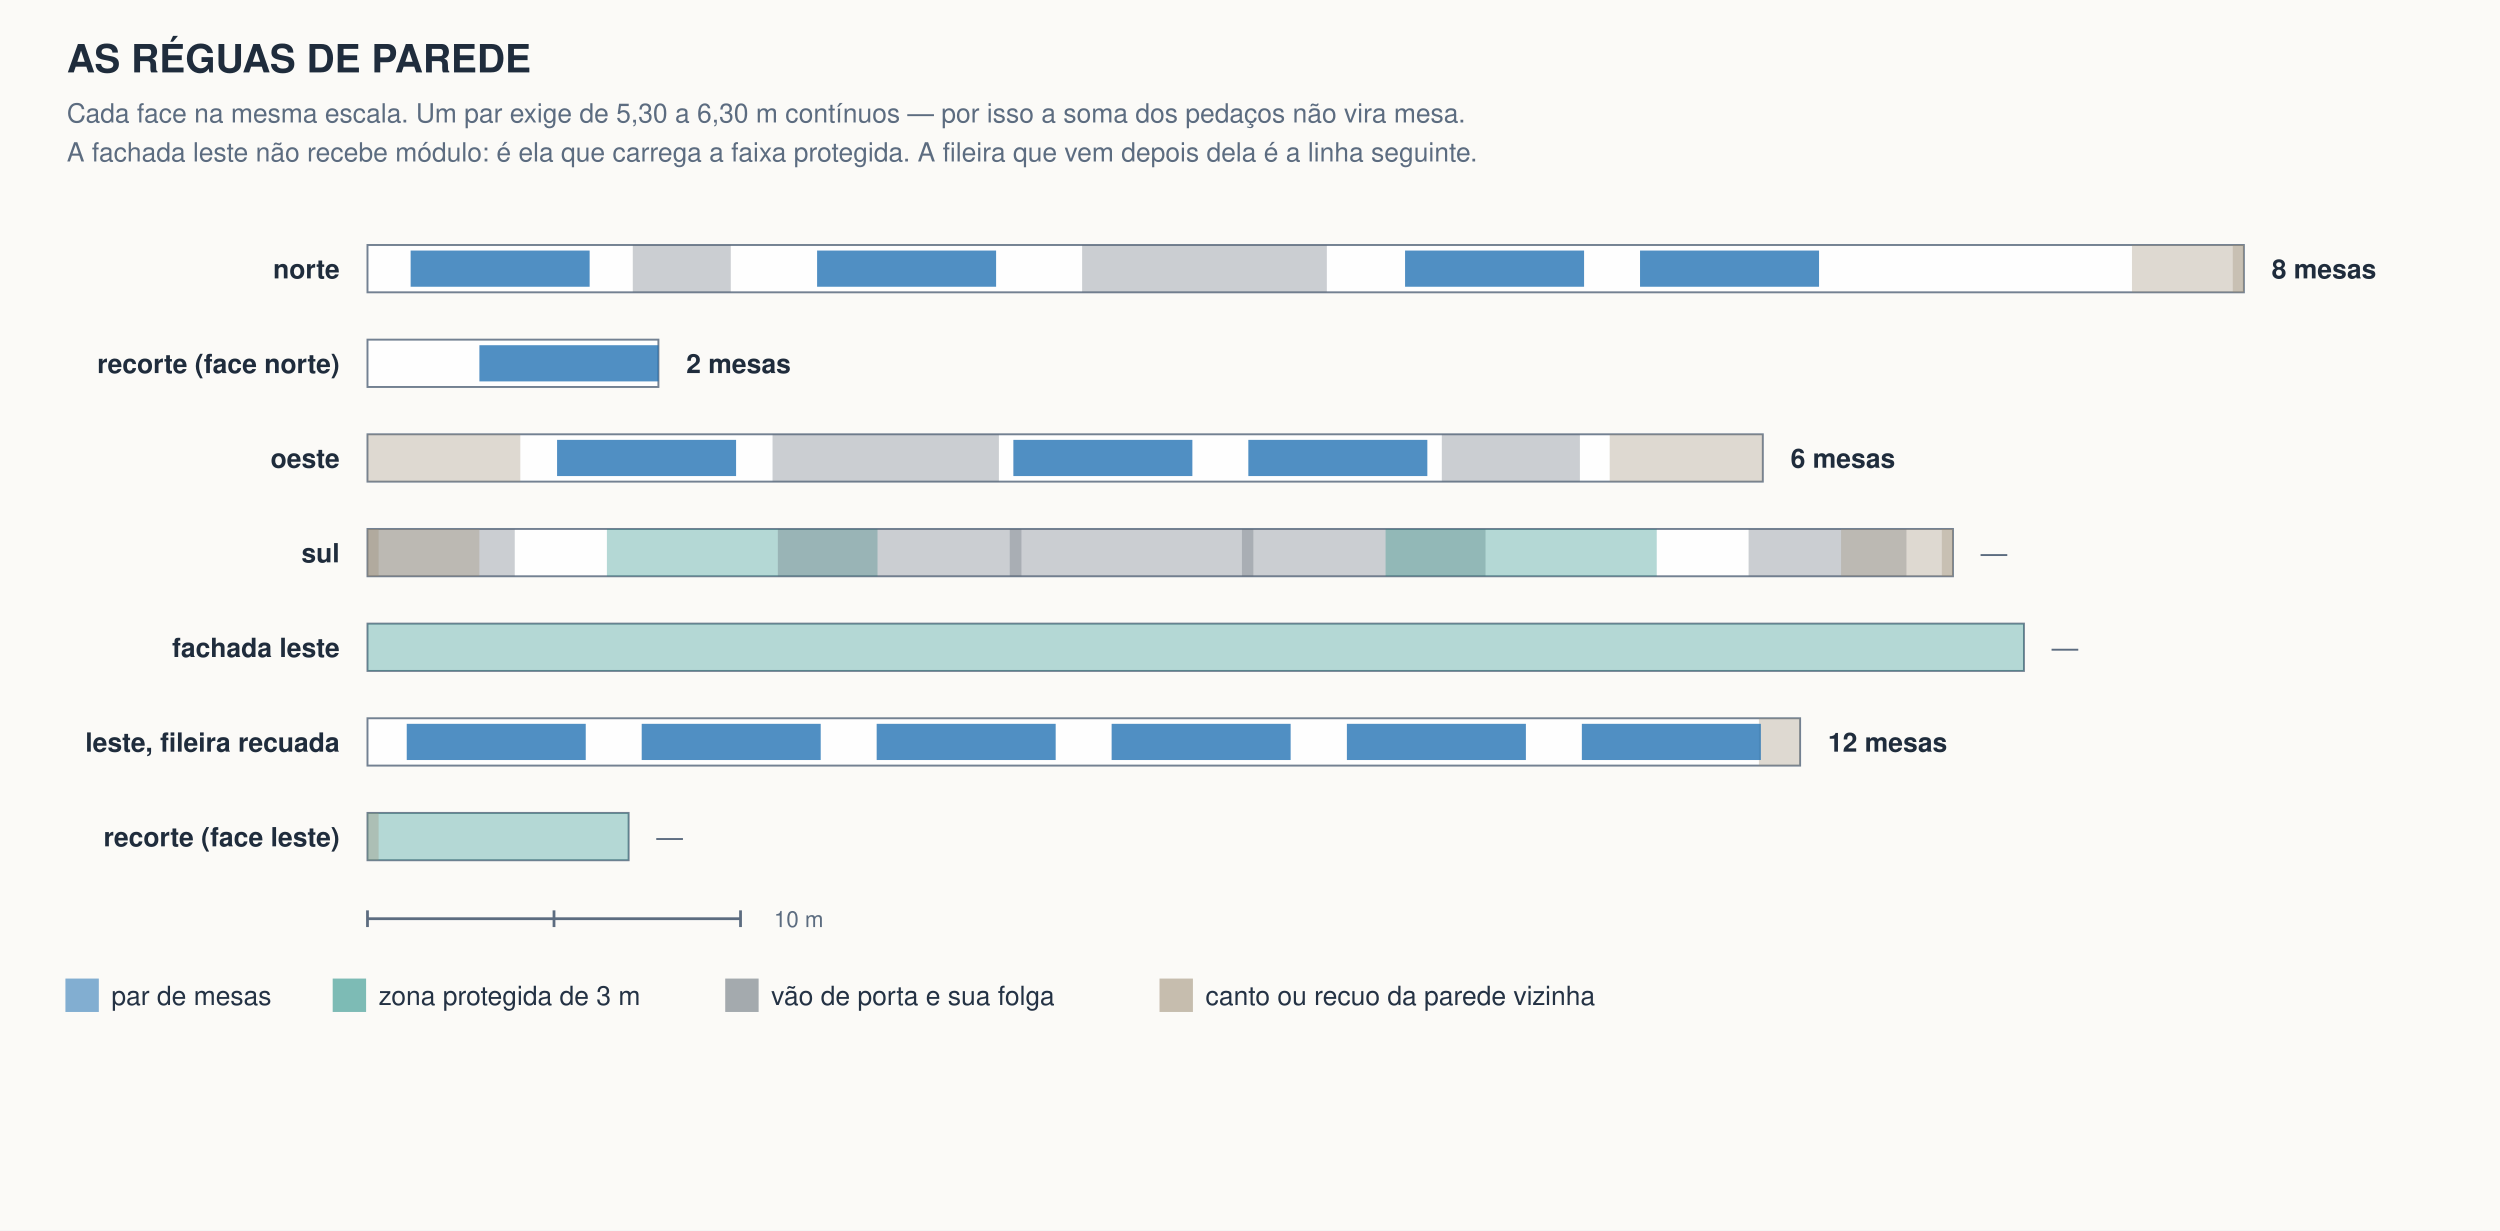
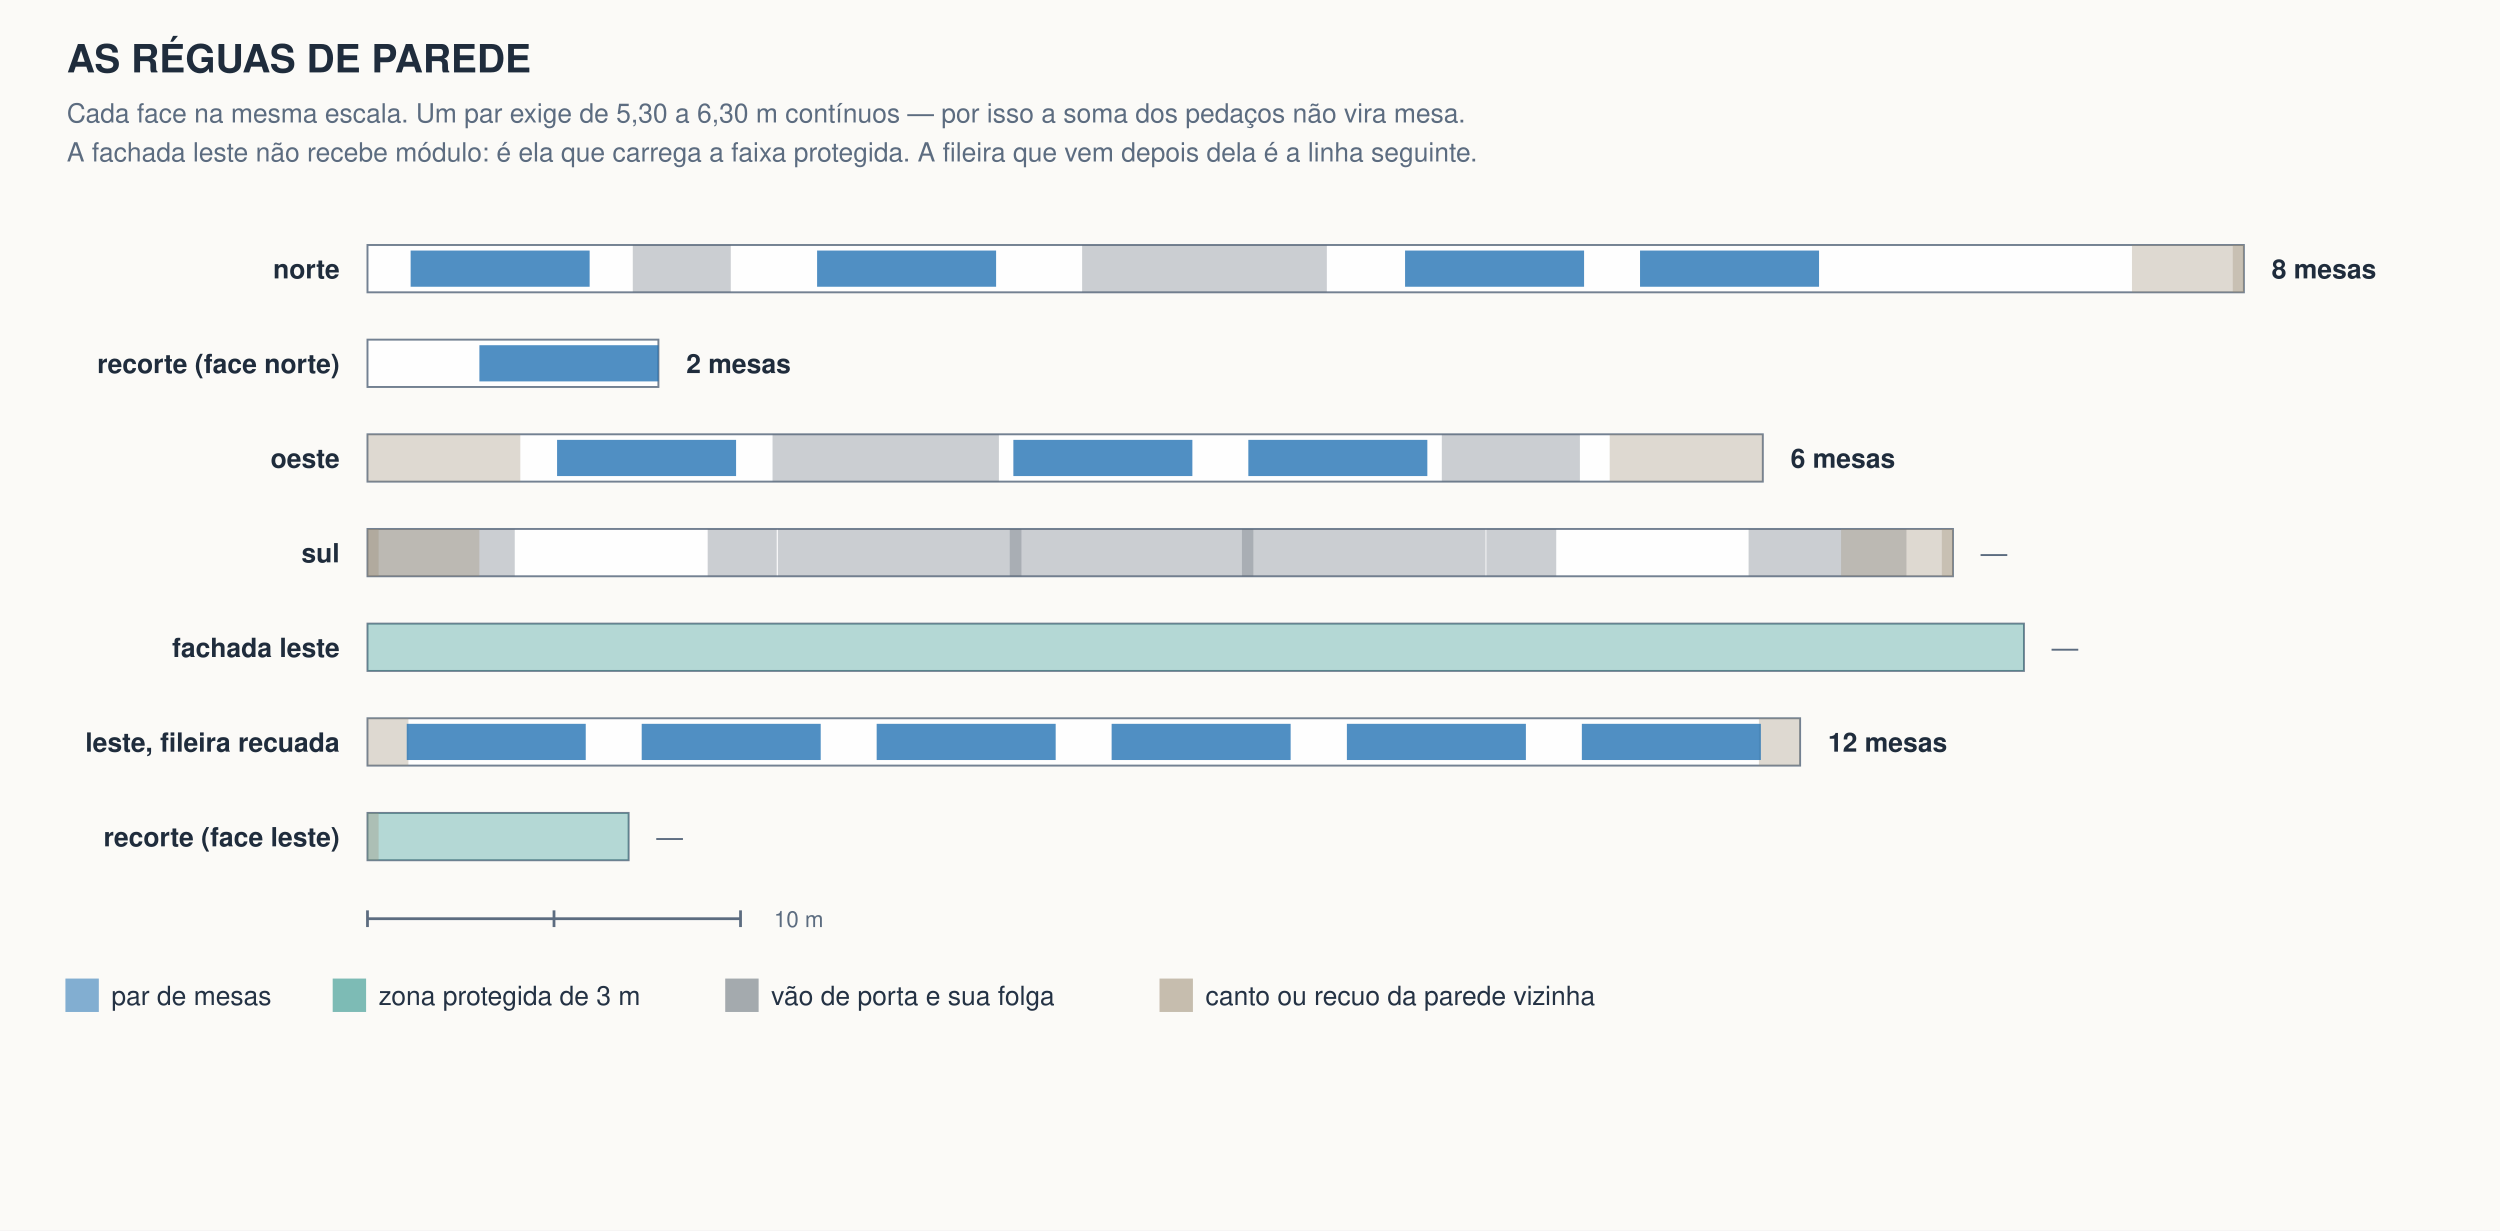
<svg xmlns="http://www.w3.org/2000/svg" viewBox="0 0 898 442" style="width:100%;height:auto" role="img" aria-label="As réguas de parede do cenário A">
  <rect x="0" y="0" width="898" height="442" fill="#fbfaf7" />
  <text x="24.0" y="26.0" font-family="ui-sans-serif,system-ui,'Segoe UI',Helvetica,Arial,sans-serif" font-size="14" fill="#1f2c3c" text-anchor="start" font-weight="700">AS RÉGUAS DE PAREDE</text>
  <text x="24.0" y="44.0" font-family="ui-sans-serif,system-ui,'Segoe UI',Helvetica,Arial,sans-serif" font-size="9.5" fill="#5c6c80" text-anchor="start">Cada face na mesma escala. Um par exige de 5,30 a 6,30 m contínuos — por isso a soma dos pedaços não vira mesa.</text>
  <text x="24.0" y="58.0" font-family="ui-sans-serif,system-ui,'Segoe UI',Helvetica,Arial,sans-serif" font-size="9.5" fill="#5c6c80" text-anchor="start">A fachada leste não recebe módulo: é ela que carrega a faixa protegida. A fileira que vem depois dela é a linha seguinte.</text>
  <text x="122.0" y="100.0" font-family="ui-sans-serif,system-ui,'Segoe UI',Helvetica,Arial,sans-serif" font-size="9.5" fill="#1f2c3c" text-anchor="end" font-weight="600">norte</text>
  <rect x="132.0" y="88.0" width="674.0" height="17.0" fill="#fff" stroke="#5c6c80" stroke-width="0.7" opacity=".85" />
  <rect x="227.3" y="88.0" width="35.2" height="17.0" fill="#5d6773" opacity=".32" />
  <rect x="388.7" y="88.0" width="87.9" height="17.0" fill="#5d6773" opacity=".32" />
  <rect x="765.8" y="88.0" width="40.2" height="17.0" fill="#9a8b72" opacity=".32" />
  <rect x="802.0" y="88.0" width="4.0" height="17.0" fill="#9a8b72" opacity=".32" />
  <rect x="147.5" y="90.0" width="64.3" height="13.0" fill="#1f6fb2" opacity=".78" />
  <rect x="293.5" y="90.0" width="64.3" height="13.0" fill="#1f6fb2" opacity=".78" />
  <rect x="504.7" y="90.0" width="64.3" height="13.0" fill="#1f6fb2" opacity=".78" />
  <rect x="589.1" y="90.0" width="64.3" height="13.0" fill="#1f6fb2" opacity=".78" />
  <text x="816.0" y="100.0" font-family="ui-sans-serif,system-ui,'Segoe UI',Helvetica,Arial,sans-serif" font-size="9.5" fill="#1f2c3c" text-anchor="start" font-weight="600">8 mesas</text>
  <text x="122.0" y="134.0" font-family="ui-sans-serif,system-ui,'Segoe UI',Helvetica,Arial,sans-serif" font-size="9.5" fill="#1f2c3c" text-anchor="end" font-weight="600">recorte (face norte)</text>
  <rect x="132.0" y="122.0" width="104.5" height="17.0" fill="#fff" stroke="#5c6c80" stroke-width="0.7" opacity=".85" />
  <rect x="172.2" y="124.0" width="64.3" height="13.0" fill="#1f6fb2" opacity=".78" />
  <text x="246.5" y="134.0" font-family="ui-sans-serif,system-ui,'Segoe UI',Helvetica,Arial,sans-serif" font-size="9.5" fill="#1f2c3c" text-anchor="start" font-weight="600">2 mesas</text>
  <text x="122.0" y="168.0" font-family="ui-sans-serif,system-ui,'Segoe UI',Helvetica,Arial,sans-serif" font-size="9.5" fill="#1f2c3c" text-anchor="end" font-weight="600">oeste</text>
  <rect x="132.0" y="156.0" width="501.2" height="17.0" fill="#fff" stroke="#5c6c80" stroke-width="0.7" opacity=".85" />
  <rect x="277.5" y="156.0" width="81.3" height="17.0" fill="#5d6773" opacity=".32" />
  <rect x="517.9" y="156.0" width="49.6" height="17.0" fill="#5d6773" opacity=".32" />
  <rect x="578.2" y="156.0" width="54.9" height="17.0" fill="#9a8b72" opacity=".32" />
  <rect x="132.0" y="156.0" width="54.9" height="17.0" fill="#9a8b72" opacity=".32" />
  <rect x="200.1" y="158.0" width="64.3" height="13.0" fill="#1f6fb2" opacity=".78" />
  <rect x="364.0" y="158.0" width="64.3" height="13.0" fill="#1f6fb2" opacity=".78" />
  <rect x="448.4" y="158.0" width="64.3" height="13.0" fill="#1f6fb2" opacity=".78" />
  <text x="643.2" y="168.0" font-family="ui-sans-serif,system-ui,'Segoe UI',Helvetica,Arial,sans-serif" font-size="9.5" fill="#1f2c3c" text-anchor="start" font-weight="600">6 mesas</text>
  <text x="122.0" y="202.0" font-family="ui-sans-serif,system-ui,'Segoe UI',Helvetica,Arial,sans-serif" font-size="9.5" fill="#1f2c3c" text-anchor="end" font-weight="600">sul</text>
  <rect x="132.0" y="190.0" width="569.5" height="17.0" fill="#fff" stroke="#5c6c80" stroke-width="0.7" opacity=".85" />
  <rect x="132.0" y="190.0" width="52.9" height="17.0" fill="#5d6773" opacity=".32" />
-   <rect x="218.0" y="190.0" width="97.2" height="17.0" fill="#16867f" opacity=".32" />
+   <rect x="254.2" y="190.0" width="24.8" height="17.0" fill="#5d6773" opacity=".32" />
  <rect x="279.4" y="190.0" width="87.5" height="17.0" fill="#5d6773" opacity=".32" />
  <rect x="362.7" y="190.0" width="87.5" height="17.0" fill="#5d6773" opacity=".32" />
  <rect x="446.1" y="190.0" width="87.5" height="17.0" fill="#5d6773" opacity=".32" />
-   <rect x="497.7" y="190.0" width="97.4" height="17.0" fill="#16867f" opacity=".32" />
+   <rect x="533.9" y="190.0" width="25.1" height="17.0" fill="#5d6773" opacity=".32" />
  <rect x="628.1" y="190.0" width="56.7" height="17.0" fill="#5d6773" opacity=".32" />
  <rect x="661.3" y="190.0" width="40.2" height="17.0" fill="#9a8b72" opacity=".32" />
  <rect x="132.0" y="190.0" width="40.2" height="17.0" fill="#9a8b72" opacity=".32" />
  <rect x="697.5" y="190.0" width="4.0" height="17.0" fill="#9a8b72" opacity=".32" />
  <rect x="132.0" y="190.0" width="4.0" height="17.0" fill="#9a8b72" opacity=".32" />
  <text x="711.5" y="202.0" font-family="ui-sans-serif,system-ui,'Segoe UI',Helvetica,Arial,sans-serif" font-size="9.5" fill="#5c6c80" text-anchor="start">—</text>
  <text x="122.0" y="236.0" font-family="ui-sans-serif,system-ui,'Segoe UI',Helvetica,Arial,sans-serif" font-size="9.5" fill="#1f2c3c" text-anchor="end" font-weight="600">fachada leste</text>
  <rect x="132.0" y="224.0" width="595.0" height="17.0" fill="#fff" stroke="#5c6c80" stroke-width="0.7" opacity=".85" />
  <rect x="132.0" y="224.0" width="595.0" height="17.0" fill="#16867f" opacity=".32" />
  <text x="737.0" y="236.0" font-family="ui-sans-serif,system-ui,'Segoe UI',Helvetica,Arial,sans-serif" font-size="9.5" fill="#5c6c80" text-anchor="start">—</text>
  <text x="122.0" y="270.0" font-family="ui-sans-serif,system-ui,'Segoe UI',Helvetica,Arial,sans-serif" font-size="9.5" fill="#1f2c3c" text-anchor="end" font-weight="600">leste, fileira recuada</text>
  <rect x="132.0" y="258.0" width="514.6" height="17.0" fill="#fff" stroke="#5c6c80" stroke-width="0.7" opacity=".85" />
  <rect x="631.8" y="258.0" width="14.7" height="17.0" fill="#9a8b72" opacity=".32" />
+   <rect x="132.0" y="258.0" width="14.7" height="17.0" fill="#9a8b72" opacity=".32" />
  <rect x="146.1" y="260.0" width="64.3" height="13.0" fill="#1f6fb2" opacity=".78" />
  <rect x="230.5" y="260.0" width="64.3" height="13.0" fill="#1f6fb2" opacity=".78" />
  <rect x="314.9" y="260.0" width="64.3" height="13.0" fill="#1f6fb2" opacity=".78" />
  <rect x="399.3" y="260.0" width="64.3" height="13.0" fill="#1f6fb2" opacity=".78" />
  <rect x="483.8" y="260.0" width="64.3" height="13.0" fill="#1f6fb2" opacity=".78" />
  <rect x="568.2" y="260.0" width="64.3" height="13.0" fill="#1f6fb2" opacity=".78" />
  <text x="656.6" y="270.0" font-family="ui-sans-serif,system-ui,'Segoe UI',Helvetica,Arial,sans-serif" font-size="9.5" fill="#1f2c3c" text-anchor="start" font-weight="600">12 mesas</text>
  <text x="122.0" y="304.0" font-family="ui-sans-serif,system-ui,'Segoe UI',Helvetica,Arial,sans-serif" font-size="9.5" fill="#1f2c3c" text-anchor="end" font-weight="600">recorte (face leste)</text>
  <rect x="132.0" y="292.0" width="93.8" height="17.0" fill="#fff" stroke="#5c6c80" stroke-width="0.7" opacity=".85" />
  <rect x="132.0" y="292.0" width="93.8" height="17.0" fill="#16867f" opacity=".32" />
  <rect x="132.0" y="292.0" width="4.0" height="17.0" fill="#9a8b72" opacity=".32" />
  <text x="235.8" y="304.0" font-family="ui-sans-serif,system-ui,'Segoe UI',Helvetica,Arial,sans-serif" font-size="9.5" fill="#5c6c80" text-anchor="start">—</text>
  <line x1="132.0" y1="330.0" x2="266.0" y2="330.0" stroke="#5c6c80" stroke-width="1" />
  <line x1="132.0" y1="327.0" x2="132.0" y2="333.0" stroke="#5c6c80" stroke-width="1" />
  <line x1="199.0" y1="327.0" x2="199.0" y2="333.0" stroke="#5c6c80" stroke-width="1" />
  <line x1="266.0" y1="327.0" x2="266.0" y2="333.0" stroke="#5c6c80" stroke-width="1" />
  <text x="278.0" y="333.0" font-family="ui-sans-serif,system-ui,'Segoe UI',Helvetica,Arial,sans-serif" font-size="8" fill="#5c6c80" text-anchor="start">10 m</text>
  <rect x="24.0" y="352.0" width="11" height="11" fill="#1f6fb2" opacity=".55" stroke="#1f6fb2" />
  <text x="40.0" y="361.0" font-family="ui-sans-serif,system-ui,'Segoe UI',Helvetica,Arial,sans-serif" font-size="9.5" fill="#243244" text-anchor="start">par de mesas</text>
  <rect x="120.0" y="352.0" width="11" height="11" fill="#16867f" opacity=".55" stroke="#16867f" />
  <text x="136.0" y="361.0" font-family="ui-sans-serif,system-ui,'Segoe UI',Helvetica,Arial,sans-serif" font-size="9.5" fill="#243244" text-anchor="start">zona protegida de 3 m</text>
  <rect x="261.0" y="352.0" width="11" height="11" fill="#5d6773" opacity=".55" stroke="#5d6773" />
  <text x="277.0" y="361.0" font-family="ui-sans-serif,system-ui,'Segoe UI',Helvetica,Arial,sans-serif" font-size="9.5" fill="#243244" text-anchor="start">vão de porta e sua folga</text>
  <rect x="417.0" y="352.0" width="11" height="11" fill="#9a8b72" opacity=".55" stroke="#9a8b72" />
  <text x="433.0" y="361.0" font-family="ui-sans-serif,system-ui,'Segoe UI',Helvetica,Arial,sans-serif" font-size="9.5" fill="#243244" text-anchor="start">canto ou recuo da parede vizinha</text>
</svg>
